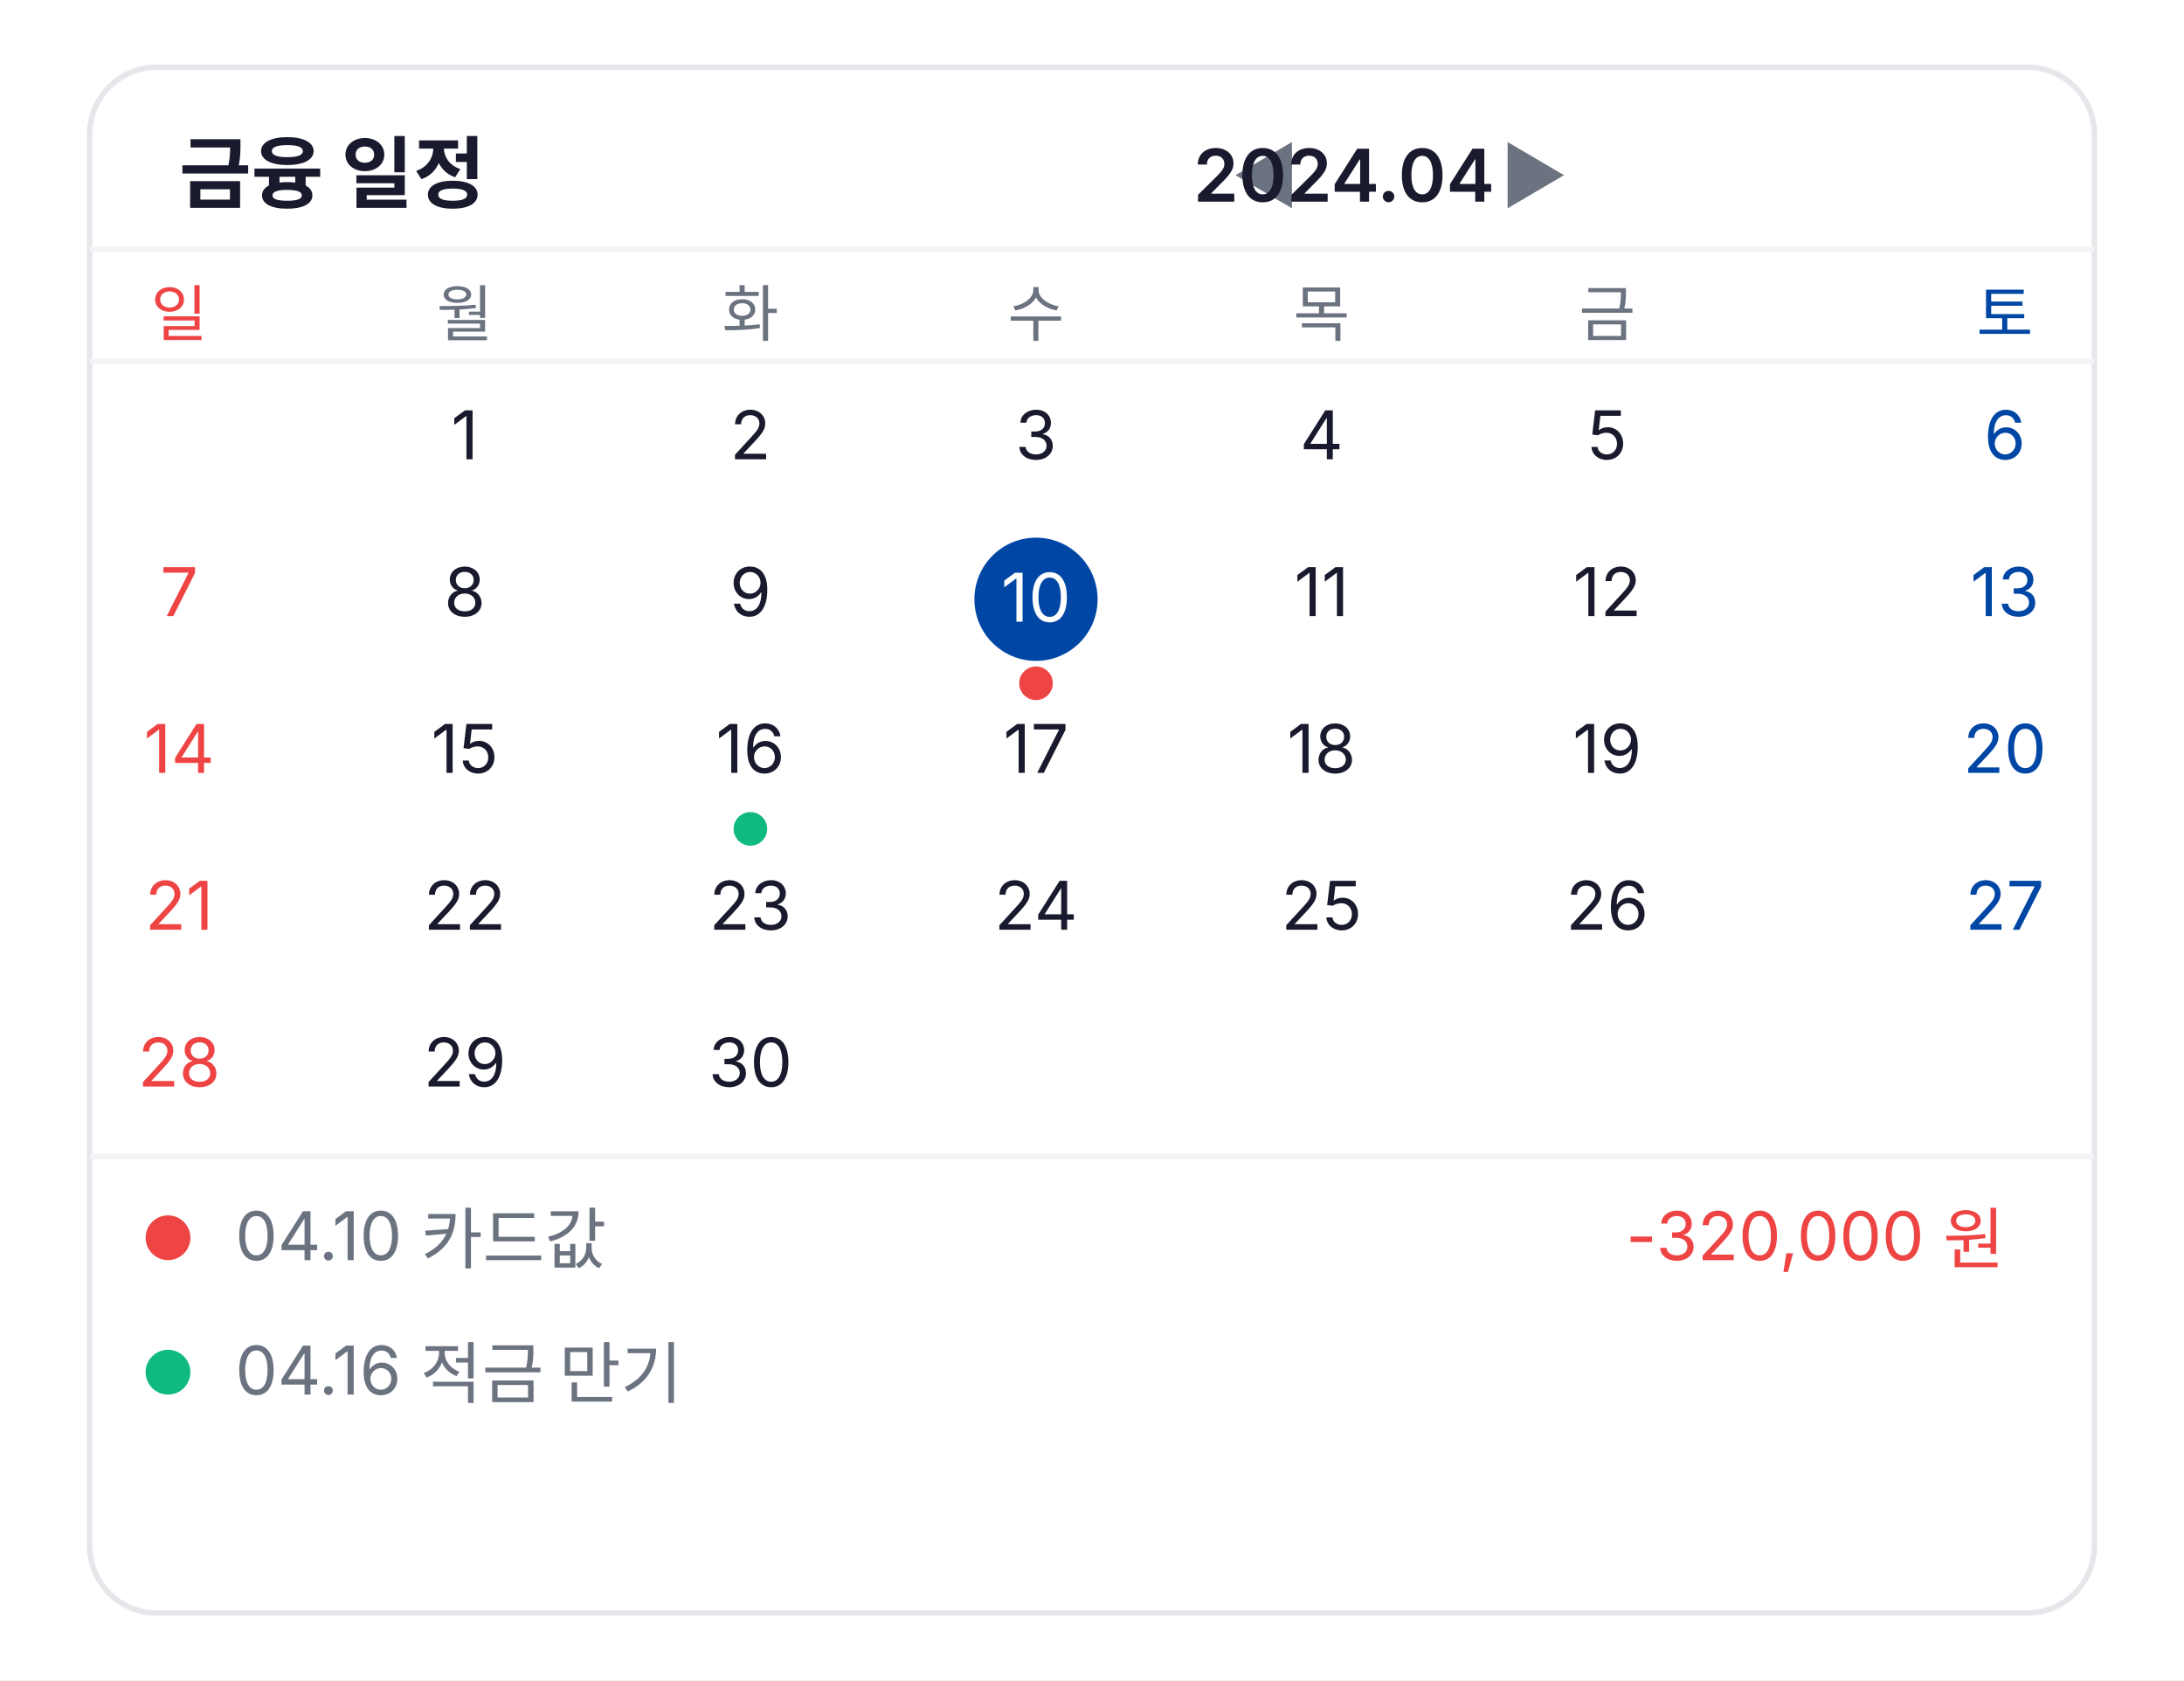
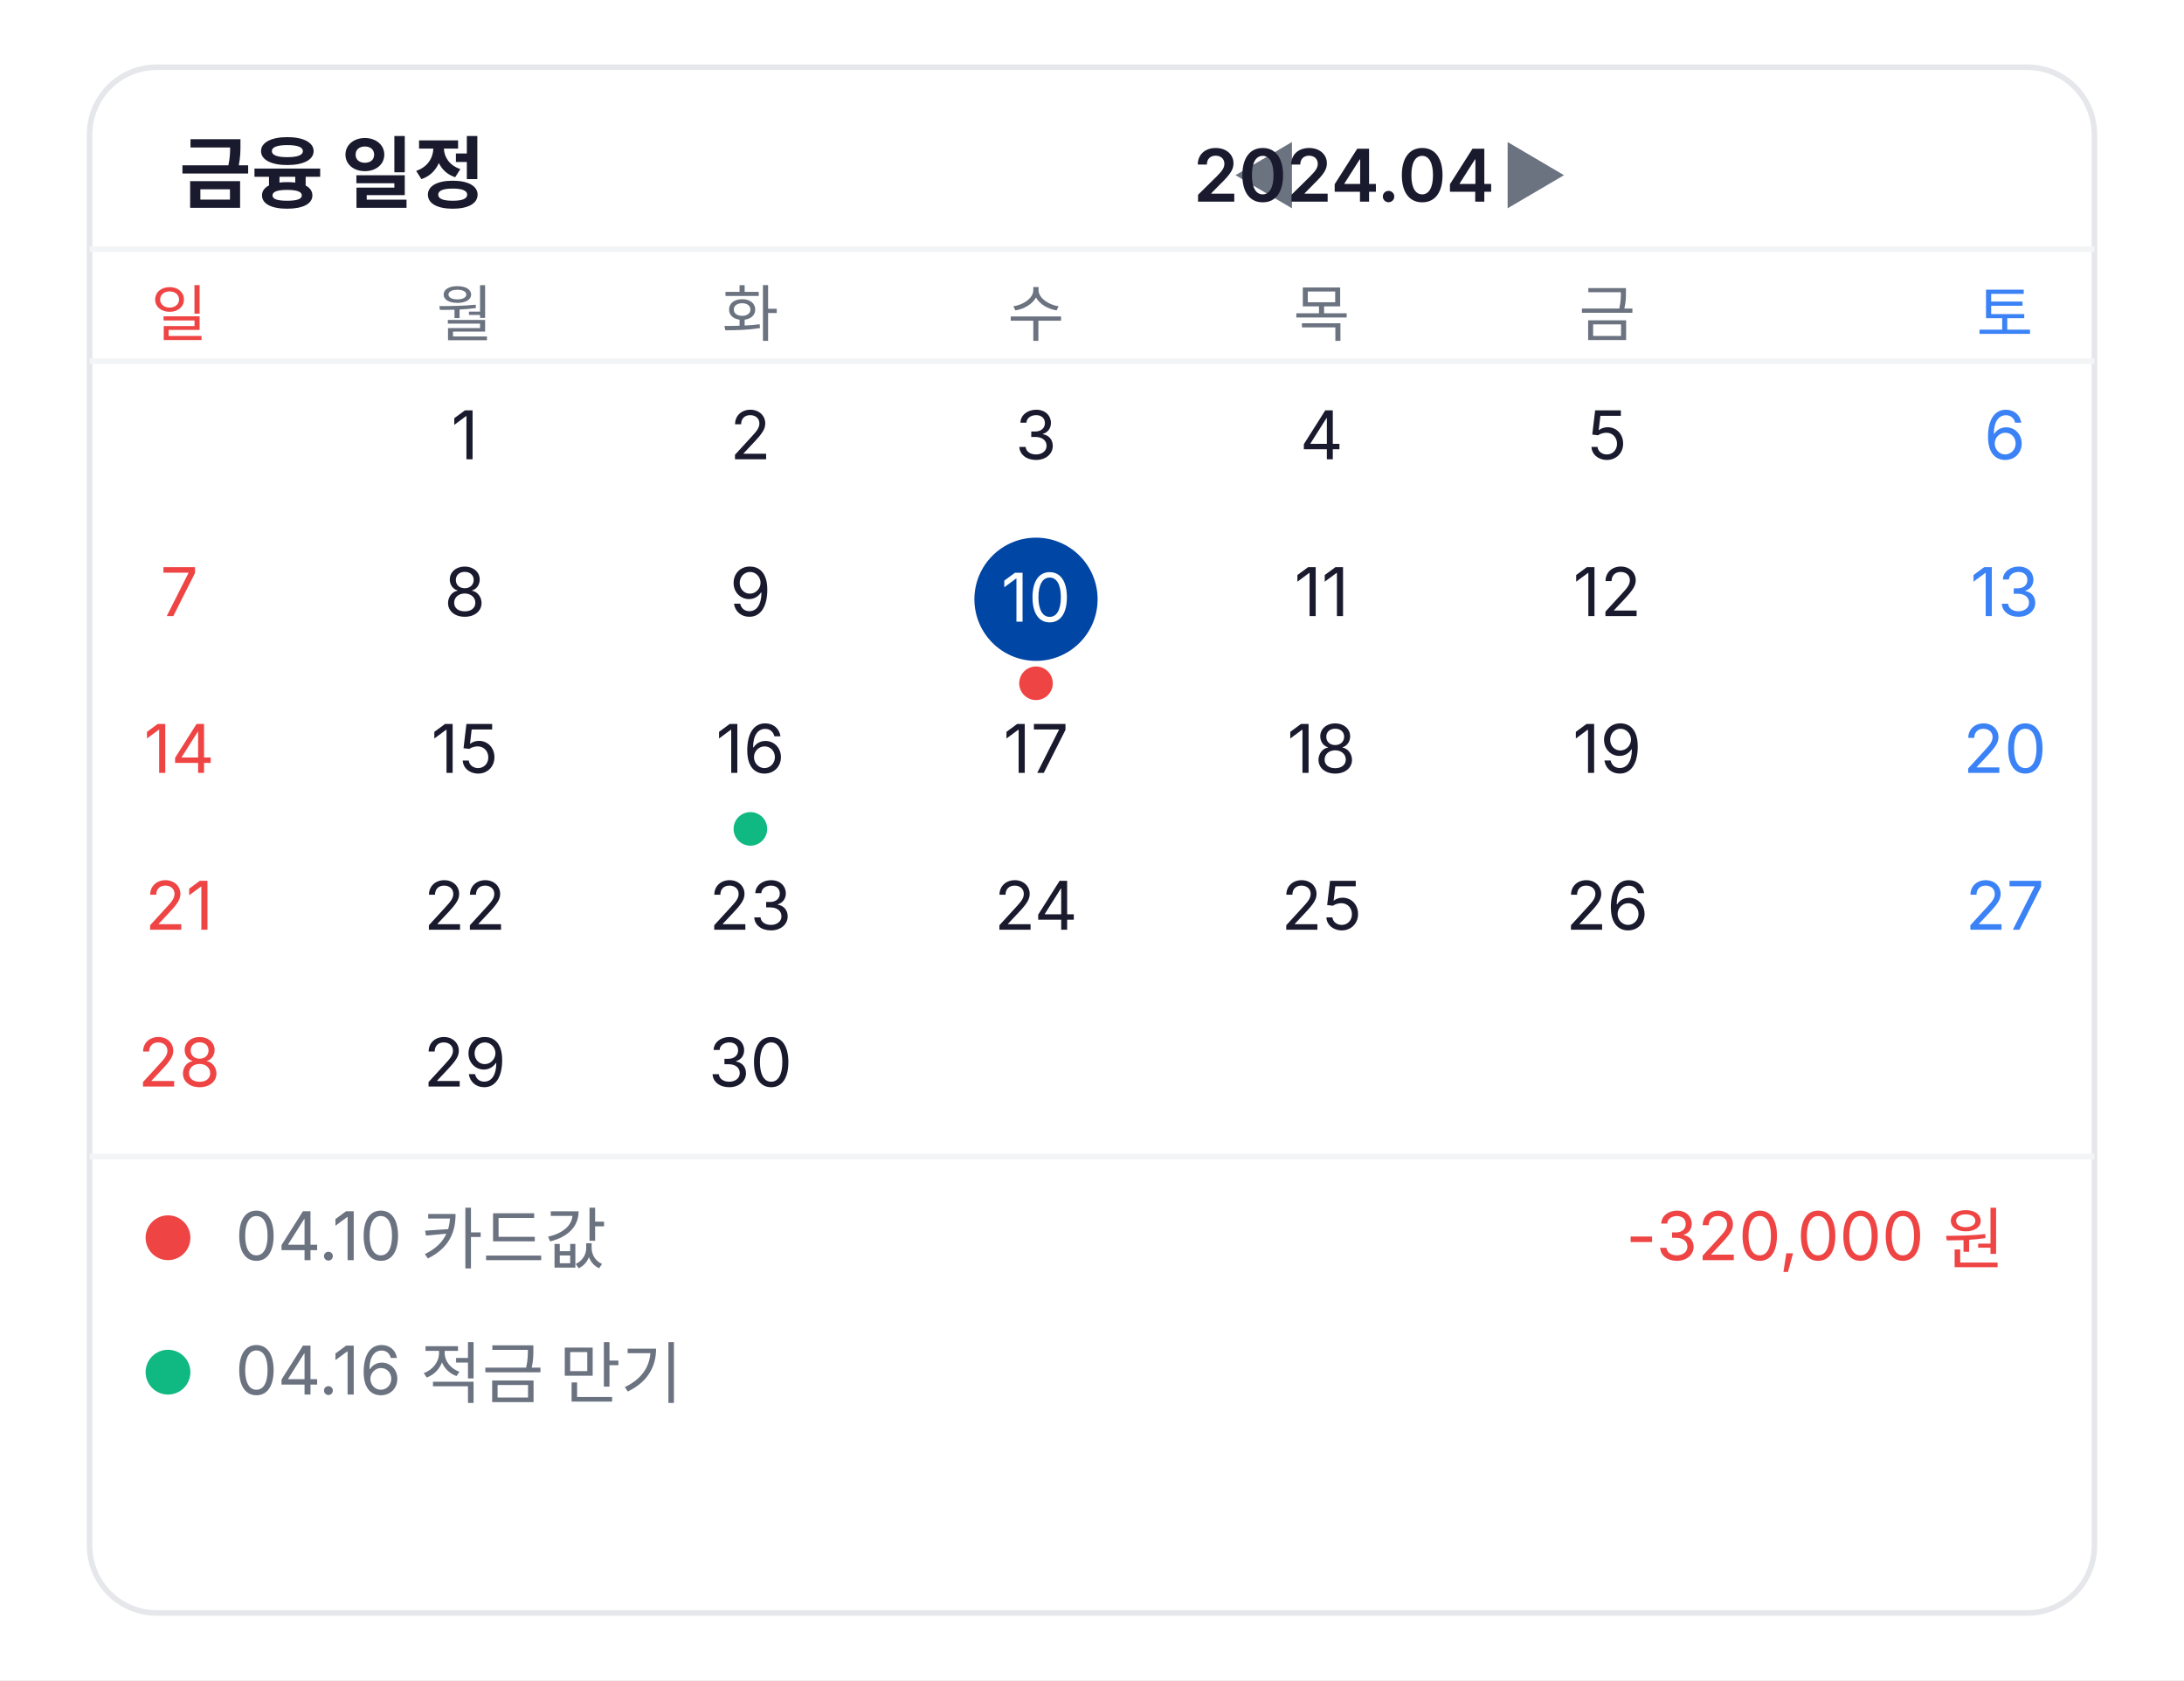
<svg xmlns="http://www.w3.org/2000/svg" viewBox="0 0 390 300" width="390" height="300">
  <rect width="390" height="300" fill="#ffffff" />
  <rect x="16" y="12" width="358" height="276" rx="12" fill="#ffffff" stroke="#E5E7EB" stroke-width="1" />
  <text x="32" y="36" font-family="-apple-system,BlinkMacSystemFont,sans-serif" font-size="14" font-weight="700" fill="#1A1A2E">금융 일정</text>
  <text x="220" y="36" font-family="-apple-system,BlinkMacSystemFont,sans-serif" font-size="13" fill="#6B7280">◀</text>
  <text x="240" y="36" font-family="-apple-system,BlinkMacSystemFont,sans-serif" font-size="13" font-weight="600" fill="#1A1A2E" text-anchor="middle">2024.04</text>
  <text x="268" y="36" font-family="-apple-system,BlinkMacSystemFont,sans-serif" font-size="13" fill="#6B7280">▶</text>
  <rect x="16" y="44" width="358" height="1" fill="#F3F4F6" />
  <text x="32" y="60" font-family="-apple-system,BlinkMacSystemFont,sans-serif" font-size="11" fill="#EF4444" text-anchor="middle">일</text>
  <text x="83" y="60" font-family="-apple-system,BlinkMacSystemFont,sans-serif" font-size="11" fill="#6B7280" text-anchor="middle">월</text>
  <text x="134" y="60" font-family="-apple-system,BlinkMacSystemFont,sans-serif" font-size="11" fill="#6B7280" text-anchor="middle">화</text>
  <text x="185" y="60" font-family="-apple-system,BlinkMacSystemFont,sans-serif" font-size="11" fill="#6B7280" text-anchor="middle">수</text>
  <text x="236" y="60" font-family="-apple-system,BlinkMacSystemFont,sans-serif" font-size="11" fill="#6B7280" text-anchor="middle">목</text>
  <text x="287" y="60" font-family="-apple-system,BlinkMacSystemFont,sans-serif" font-size="11" fill="#6B7280" text-anchor="middle">금</text>
-   <text x="358" y="60" font-family="-apple-system,BlinkMacSystemFont,sans-serif" font-size="11" fill="#0046A4" text-anchor="middle">토</text>
+   <text x="358" y="60" font-family="-apple-system,BlinkMacSystemFont,sans-serif" font-size="11" fill="#3B82F6" text-anchor="middle">토</text>
  <rect x="16" y="64" width="358" height="1" fill="#F3F4F6" />
  <text x="83" y="82" font-family="-apple-system,BlinkMacSystemFont,sans-serif" font-size="12" fill="#1A1A2E" text-anchor="middle">1</text>
  <text x="134" y="82" font-family="-apple-system,BlinkMacSystemFont,sans-serif" font-size="12" fill="#1A1A2E" text-anchor="middle">2</text>
  <text x="185" y="82" font-family="-apple-system,BlinkMacSystemFont,sans-serif" font-size="12" fill="#1A1A2E" text-anchor="middle">3</text>
  <text x="236" y="82" font-family="-apple-system,BlinkMacSystemFont,sans-serif" font-size="12" fill="#1A1A2E" text-anchor="middle">4</text>
  <text x="287" y="82" font-family="-apple-system,BlinkMacSystemFont,sans-serif" font-size="12" fill="#1A1A2E" text-anchor="middle">5</text>
-   <text x="358" y="82" font-family="-apple-system,BlinkMacSystemFont,sans-serif" font-size="12" fill="#0046A4" text-anchor="middle">6</text>
+   <text x="358" y="82" font-family="-apple-system,BlinkMacSystemFont,sans-serif" font-size="12" fill="#3B82F6" text-anchor="middle">6</text>
  <text x="32" y="110" font-family="-apple-system,BlinkMacSystemFont,sans-serif" font-size="12" fill="#EF4444" text-anchor="middle">7</text>
  <text x="83" y="110" font-family="-apple-system,BlinkMacSystemFont,sans-serif" font-size="12" fill="#1A1A2E" text-anchor="middle">8</text>
  <text x="134" y="110" font-family="-apple-system,BlinkMacSystemFont,sans-serif" font-size="12" fill="#1A1A2E" text-anchor="middle">9</text>
  <circle cx="185" cy="107" r="11" fill="#0046A4" />
  <text x="185" y="111" font-family="-apple-system,BlinkMacSystemFont,sans-serif" font-size="12" fill="#ffffff" text-anchor="middle">10</text>
  <circle cx="185" cy="122" r="3" fill="#EF4444" />
  <text x="236" y="110" font-family="-apple-system,BlinkMacSystemFont,sans-serif" font-size="12" fill="#1A1A2E" text-anchor="middle">11</text>
  <text x="287" y="110" font-family="-apple-system,BlinkMacSystemFont,sans-serif" font-size="12" fill="#1A1A2E" text-anchor="middle">12</text>
-   <text x="358" y="110" font-family="-apple-system,BlinkMacSystemFont,sans-serif" font-size="12" fill="#0046A4" text-anchor="middle">13</text>
+   <text x="358" y="110" font-family="-apple-system,BlinkMacSystemFont,sans-serif" font-size="12" fill="#3B82F6" text-anchor="middle">13</text>
  <text x="32" y="138" font-family="-apple-system,BlinkMacSystemFont,sans-serif" font-size="12" fill="#EF4444" text-anchor="middle">14</text>
  <text x="83" y="138" font-family="-apple-system,BlinkMacSystemFont,sans-serif" font-size="12" fill="#1A1A2E" text-anchor="middle">15</text>
  <text x="134" y="138" font-family="-apple-system,BlinkMacSystemFont,sans-serif" font-size="12" fill="#1A1A2E" text-anchor="middle">16</text>
  <circle cx="134" cy="148" r="3" fill="#10B981" />
  <text x="185" y="138" font-family="-apple-system,BlinkMacSystemFont,sans-serif" font-size="12" fill="#1A1A2E" text-anchor="middle">17</text>
  <text x="236" y="138" font-family="-apple-system,BlinkMacSystemFont,sans-serif" font-size="12" fill="#1A1A2E" text-anchor="middle">18</text>
  <text x="287" y="138" font-family="-apple-system,BlinkMacSystemFont,sans-serif" font-size="12" fill="#1A1A2E" text-anchor="middle">19</text>
-   <text x="358" y="138" font-family="-apple-system,BlinkMacSystemFont,sans-serif" font-size="12" fill="#0046A4" text-anchor="middle">20</text>
+   <text x="358" y="138" font-family="-apple-system,BlinkMacSystemFont,sans-serif" font-size="12" fill="#3B82F6" text-anchor="middle">20</text>
  <text x="32" y="166" font-family="-apple-system,BlinkMacSystemFont,sans-serif" font-size="12" fill="#EF4444" text-anchor="middle">21</text>
  <text x="83" y="166" font-family="-apple-system,BlinkMacSystemFont,sans-serif" font-size="12" fill="#1A1A2E" text-anchor="middle">22</text>
  <text x="134" y="166" font-family="-apple-system,BlinkMacSystemFont,sans-serif" font-size="12" fill="#1A1A2E" text-anchor="middle">23</text>
  <text x="185" y="166" font-family="-apple-system,BlinkMacSystemFont,sans-serif" font-size="12" fill="#1A1A2E" text-anchor="middle">24</text>
  <text x="236" y="166" font-family="-apple-system,BlinkMacSystemFont,sans-serif" font-size="12" fill="#1A1A2E" text-anchor="middle">25</text>
  <text x="287" y="166" font-family="-apple-system,BlinkMacSystemFont,sans-serif" font-size="12" fill="#1A1A2E" text-anchor="middle">26</text>
-   <text x="358" y="166" font-family="-apple-system,BlinkMacSystemFont,sans-serif" font-size="12" fill="#0046A4" text-anchor="middle">27</text>
+   <text x="358" y="166" font-family="-apple-system,BlinkMacSystemFont,sans-serif" font-size="12" fill="#3B82F6" text-anchor="middle">27</text>
  <text x="32" y="194" font-family="-apple-system,BlinkMacSystemFont,sans-serif" font-size="12" fill="#EF4444" text-anchor="middle">28</text>
  <text x="83" y="194" font-family="-apple-system,BlinkMacSystemFont,sans-serif" font-size="12" fill="#1A1A2E" text-anchor="middle">29</text>
  <text x="134" y="194" font-family="-apple-system,BlinkMacSystemFont,sans-serif" font-size="12" fill="#1A1A2E" text-anchor="middle">30</text>
  <rect x="16" y="206" width="358" height="1" fill="#F3F4F6" />
  <circle cx="30" cy="221" r="4" fill="#EF4444" />
  <text x="42" y="225" font-family="-apple-system,BlinkMacSystemFont,sans-serif" font-size="12" fill="#6B7280">04.10  카드값</text>
  <text x="358" y="225" font-family="-apple-system,BlinkMacSystemFont,sans-serif" font-size="12" fill="#EF4444" text-anchor="end">-320,000 원</text>
  <circle cx="30" cy="245" r="4" fill="#10B981" />
  <text x="42" y="249" font-family="-apple-system,BlinkMacSystemFont,sans-serif" font-size="12" fill="#6B7280">04.16  적금 만기</text>
</svg>
